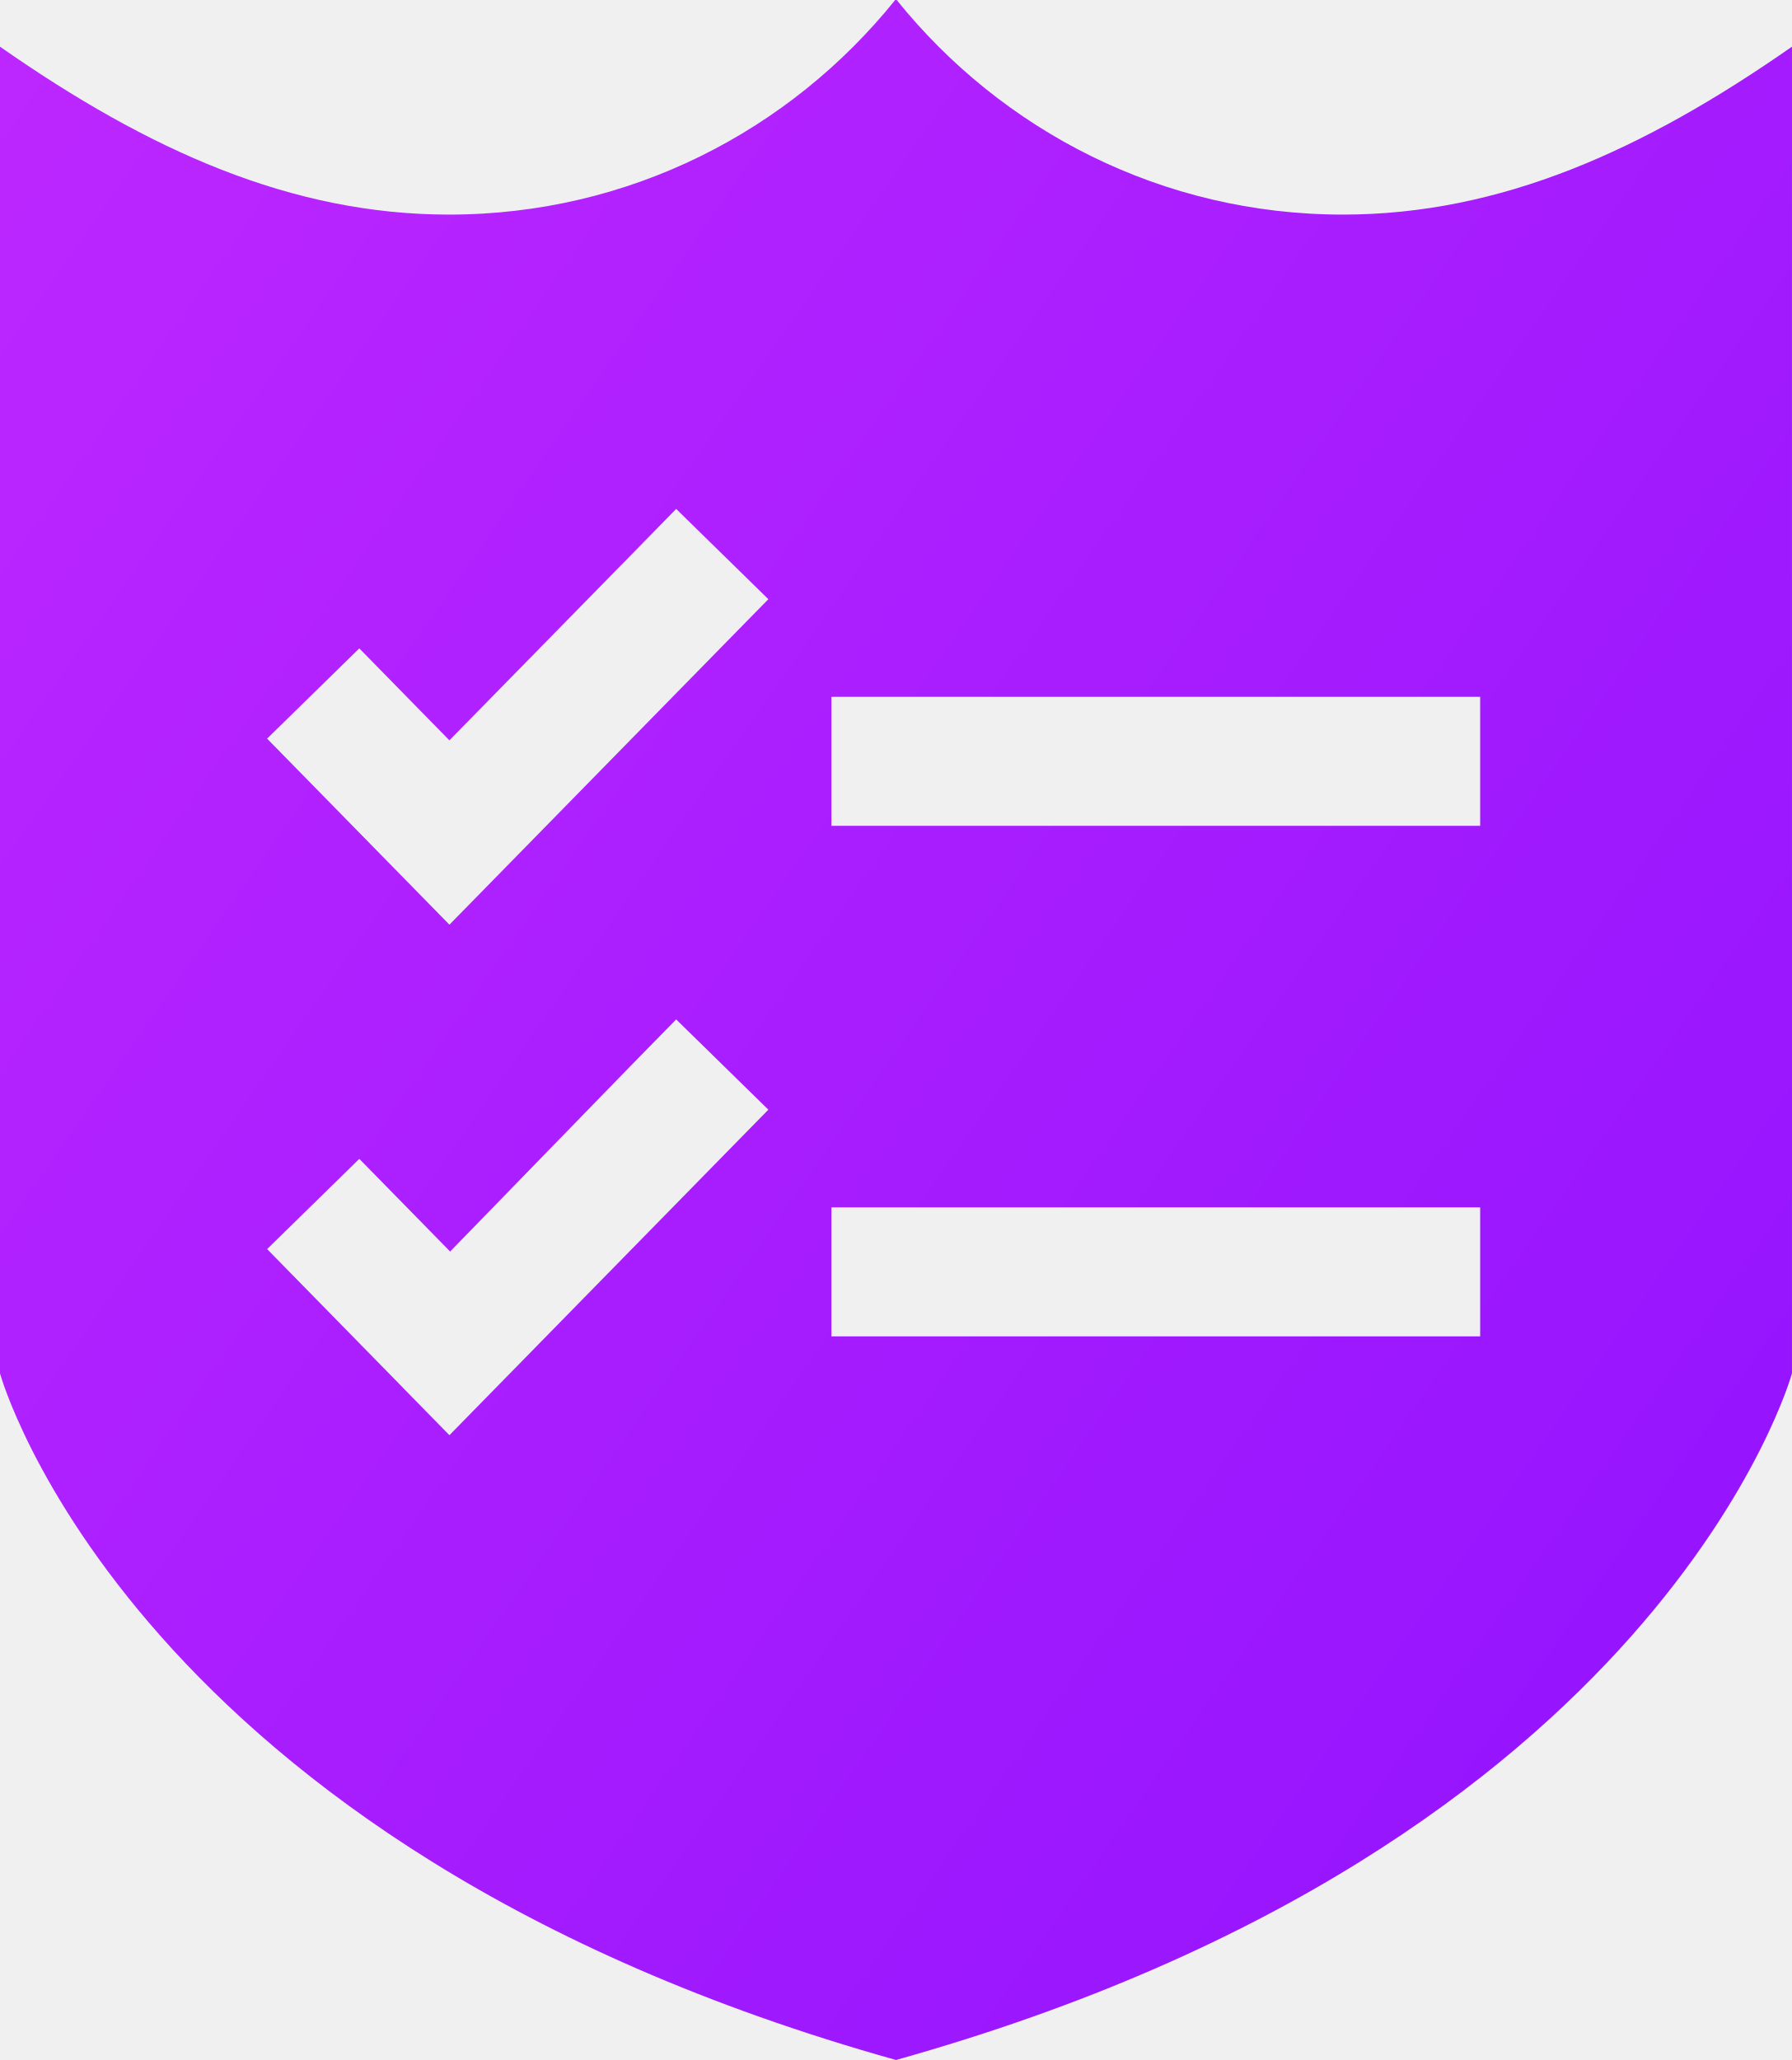
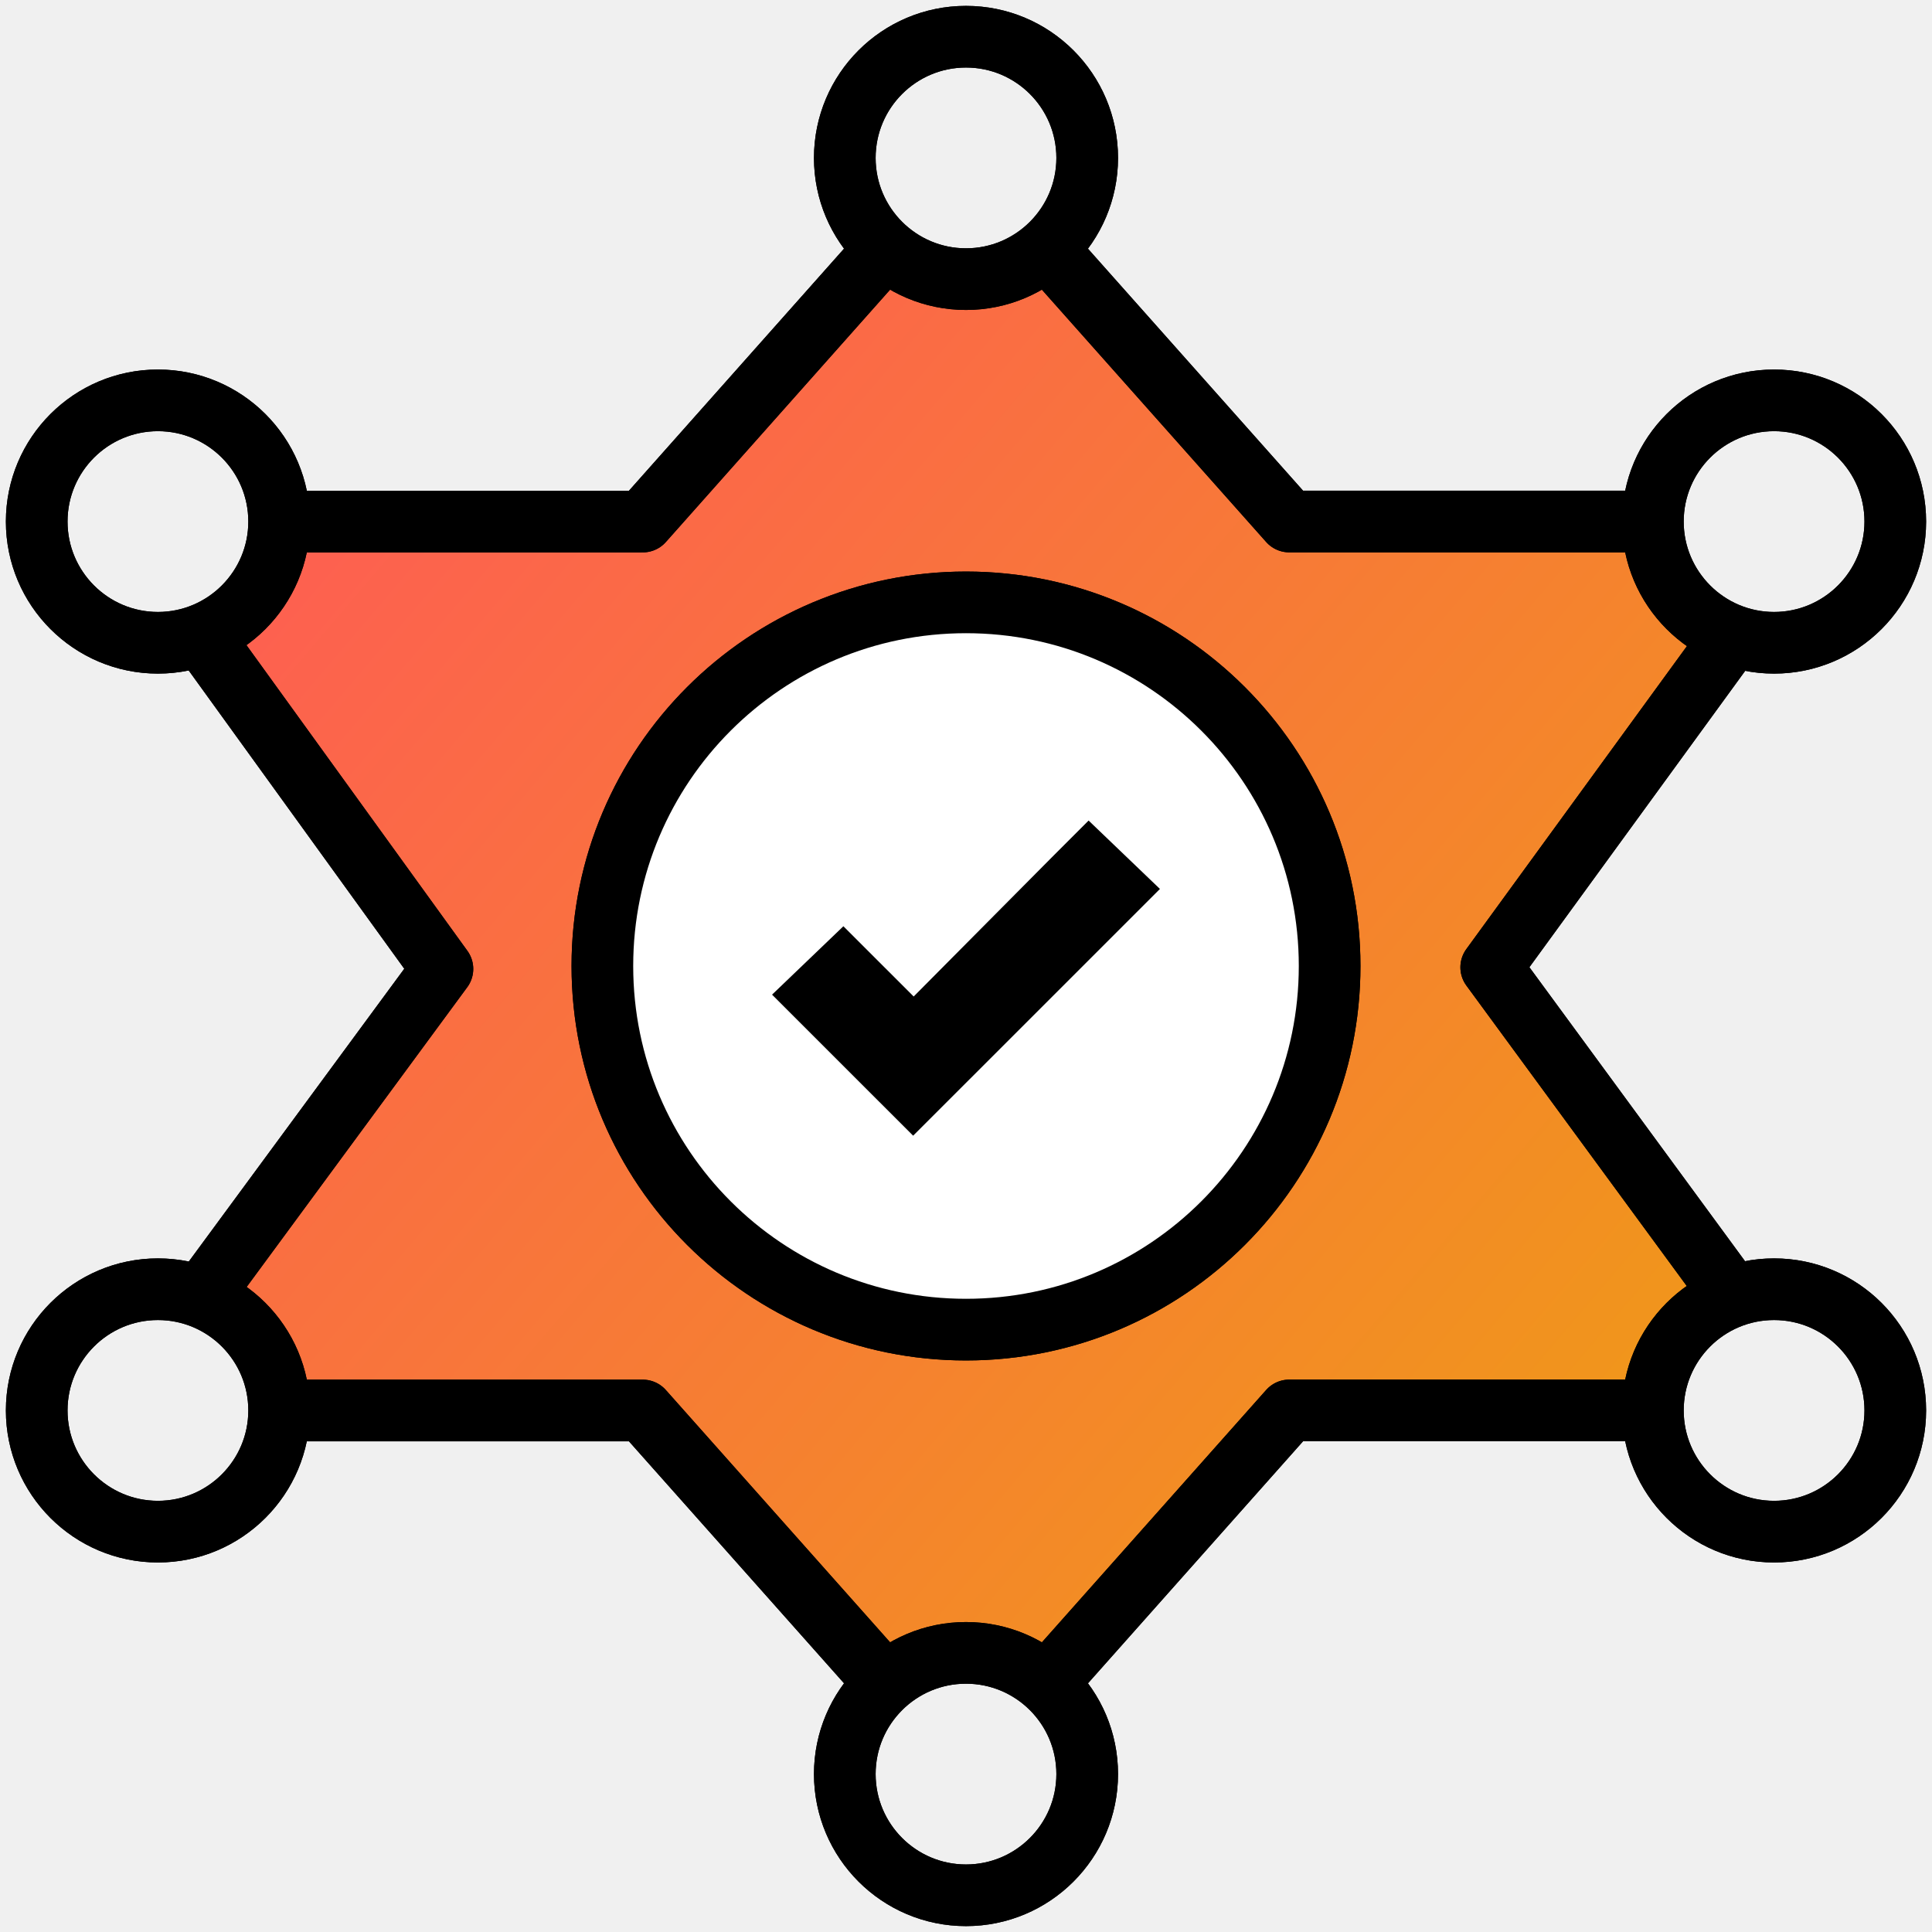
- <svg xmlns="http://www.w3.org/2000/svg" width="87" height="100">
+ <svg xmlns="http://www.w3.org/2000/svg" width="94px" height="94px" viewBox="0 0 94 94" version="1.1">
  <defs>
-     <linearGradient id="a" x1="-24.008%" y1="0%" y2="100%">
-       <stop stop-color="#C32AFF" offset="0%" />
-       <stop stop-color="#9012FE" offset="100%" />
+     <linearGradient x1="-7.849%" y1="13.011%" x2="89.422%" y2="91.188%" id="linearGradient-1">
+       <stop stop-color="#FF5858" offset="0%" />
+       <stop stop-color="#F09819" offset="100%" />
    </linearGradient>
  </defs>
-   <path fill="url(#a)" fill-rule="evenodd" d="M315.193 159.417c-8.748 0-16.547-4.065-21.659-10.417h-.074c-5.111 6.352-12.911 10.417-21.659 10.417-7.652 0-14.59-3.113-21.802-8.152v64.404s6.308 22.913 43.5 33.33c37.193-10.417 43.5-33.33 43.5-33.33v-64.404c-7.217 5.039-14.151 8.152-21.807 8.152zm-45.612 32.187l2.238 2.283 2.238-2.283 11.054-11.281 2.192-2.236-4.475-4.381-2.192 2.237-8.818 8.996-2.183-2.228-2.192-2.236-4.475 4.381 2.192 2.236 4.422 4.512zm0 24.782l2.238 2.283 2.238-2.284 11.054-11.281 2.192-2.236-4.475-4.381-2.192 2.236-8.783 9.031-2.217-2.263-2.192-2.236-4.475 4.381 2.192 2.236 4.422 4.513zm49.148-27.297h3.132v-6.261h-31.496v6.261h28.364zm0 24.783h3.132v-6.261h-31.496v6.261h28.364z" transform="translate(-250 -149)" />
+   <g id="Page-1" stroke="none" stroke-width="1" fill="none" fill-rule="evenodd">
+     <g id="devops-security-checklist" transform="translate(-239, -97)">
+       <g id="DOSC-logo" transform="translate(240, 98)">
+         <g id="Group-988">
+           <polygon id="Path-2" fill="url(#linearGradient-1)" points="13.01 23.762 30.087 24.591 41.985 11.106 47.052 13.223 50.875 11.176 61.951 24.281 79.87 24.468 80.233 27.916 83.203 30.445 72.65 46.147 83.488 62.218 80.521 64.113 79.231 68.144 62.754 67.7 51.685 79.337 46.759 79.5 42.619 80.7 30.212 68.083 13.156 68.031 11.763 64.487 9.524 62.266 20.973 45.852 9.877 29.768 12.441 26.735" />
+           <polyline id="Stroke-2574" stroke="#000000" stroke-width="3" stroke-linejoin="round" points="8.845 62.014 20.526 46.142 8.444 29.425" />
+           <polyline id="Stroke-2575" stroke="#000000" stroke-width="3" stroke-linejoin="round" points="41.723 80.506 30.274 67.626 12.495 67.626" />
+           <polyline id="Stroke-2576" stroke="#000000" stroke-width="3" stroke-linejoin="round" points="79.745 67.624 61.726 67.624 50.014 80.803" />
+           <polyline id="Stroke-2577" stroke="#000000" stroke-width="3" stroke-linejoin="round" points="83.416 29.771 71.554 46.063 83.274 62.041" />
+           <polyline id="Stroke-2578" stroke="#000000" stroke-width="3" stroke-linejoin="round" points="50.277 11.494 61.726 24.374 79.501 24.374" />
+           <polyline id="Stroke-2579" stroke="#000000" stroke-width="3" stroke-linejoin="round" points="12.501 24.376 30.275 24.376 41.992 11.189" />
+           <path d="M12.581,24.376 C12.581,27.631 9.939,30.274 6.684,30.274 C3.428,30.274 0.786,27.631 0.786,24.376 C0.786,21.117 3.428,18.479 6.684,18.479 C9.939,18.479 12.581,21.117 12.581,24.376 L12.581,24.376 Z" id="Stroke-2580" stroke="#000000" stroke-width="3" stroke-linejoin="round" />
+           <path d="M51.897,6.684 C51.897,9.939 49.255,12.581 46,12.581 C42.745,12.581 40.103,9.939 40.103,6.684 C40.103,3.424 42.745,0.786 46,0.786 C49.255,0.786 51.897,3.424 51.897,6.684 L51.897,6.684 Z" id="Stroke-2581" stroke="#000000" stroke-width="3" stroke-linejoin="round" />
+           <path d="M51.897,85.316 C51.897,88.572 49.255,91.214 46,91.214 C42.745,91.214 40.103,88.572 40.103,85.316 C40.103,82.057 42.745,79.419 46,79.419 C49.255,79.419 51.897,82.057 51.897,85.316 L51.897,85.316 Z" id="Stroke-2582" stroke="#000000" stroke-width="3" stroke-linejoin="round" />
+           <path d="M91.214,24.376 C91.214,27.631 88.572,30.274 85.316,30.274 C82.061,30.274 79.419,27.631 79.419,24.376 C79.419,21.117 82.061,18.479 85.316,18.479 C88.572,18.479 91.214,21.117 91.214,24.376 L91.214,24.376 Z" id="Stroke-2583" stroke="#000000" stroke-width="3" stroke-linejoin="round" />
+           <path d="M12.581,67.624 C12.581,70.879 9.939,73.521 6.684,73.521 C3.428,73.521 0.786,70.879 0.786,67.624 C0.786,64.365 3.428,61.726 6.684,61.726 C9.939,61.726 12.581,64.365 12.581,67.624 L12.581,67.624 Z" id="Stroke-2584" stroke="#000000" stroke-width="3" stroke-linejoin="round" />
+           <path d="M91.214,67.624 C91.214,70.879 88.572,73.521 85.316,73.521 C82.061,73.521 79.419,70.879 79.419,67.624 C79.419,64.365 82.061,61.726 85.316,61.726 C88.572,61.726 91.214,64.365 91.214,67.624 L91.214,67.624 Z" id="Stroke-2585" stroke="#000000" stroke-width="3" stroke-linejoin="round" />
+           <path d="M63.692,46 C63.692,55.77 55.77,63.692 46,63.692 C36.23,63.692 28.308,55.77 28.308,46 C28.308,36.23 36.23,28.308 46,28.308 C55.77,28.308 63.692,36.23 63.692,46 L63.692,46 Z" id="Stroke-2586" stroke="#000000" stroke-width="3" stroke-linejoin="round" />
+           <polyline id="Stroke-5984" stroke="#000000" stroke-width="3" stroke-linejoin="round" points="8.845 62.014 20.526 46.142 8.444 29.425" />
+           <polyline id="Stroke-5985" stroke="#000000" stroke-width="3" stroke-linejoin="round" points="41.723 80.506 30.274 67.626 12.495 67.626" />
+           <polyline id="Stroke-5986" stroke="#000000" stroke-width="3" stroke-linejoin="round" points="79.745 67.624 61.726 67.624 50.014 80.803" />
+           <polyline id="Stroke-5987" stroke="#000000" stroke-width="3" stroke-linejoin="round" points="83.416 29.771 71.554 46.063 83.274 62.041" />
+           <polyline id="Stroke-5988" stroke="#000000" stroke-width="3" stroke-linejoin="round" points="50.277 11.494 61.726 24.374 79.501 24.374" />
+           <polyline id="Stroke-5989" stroke="#000000" stroke-width="3" stroke-linejoin="round" points="12.501 24.376 30.275 24.376 41.992 11.189" />
+           <path d="M12.581,24.376 C12.581,27.631 9.939,30.274 6.684,30.274 C3.428,30.274 0.786,27.631 0.786,24.376 C0.786,21.117 3.428,18.479 6.684,18.479 C9.939,18.479 12.581,21.117 12.581,24.376 L12.581,24.376 Z" id="Stroke-5990" stroke="#000000" stroke-width="3" stroke-linejoin="round" />
+           <path d="M51.897,6.684 C51.897,9.939 49.255,12.581 46,12.581 C42.745,12.581 40.103,9.939 40.103,6.684 C40.103,3.424 42.745,0.786 46,0.786 C49.255,0.786 51.897,3.424 51.897,6.684 L51.897,6.684 Z" id="Stroke-5991" stroke="#000000" stroke-width="3" stroke-linejoin="round" />
+           <path d="M51.897,85.316 C51.897,88.572 49.255,91.214 46,91.214 C42.745,91.214 40.103,88.572 40.103,85.316 C40.103,82.057 42.745,79.419 46,79.419 C49.255,79.419 51.897,82.057 51.897,85.316 L51.897,85.316 Z" id="Stroke-5992" stroke="#000000" stroke-width="3" stroke-linejoin="round" />
+           <path d="M91.214,24.376 C91.214,27.631 88.572,30.274 85.316,30.274 C82.061,30.274 79.419,27.631 79.419,24.376 C79.419,21.117 82.061,18.479 85.316,18.479 C88.572,18.479 91.214,21.117 91.214,24.376 L91.214,24.376 Z" id="Stroke-5993" stroke="#000000" stroke-width="3" stroke-linejoin="round" />
+           <path d="M12.581,67.624 C12.581,70.879 9.939,73.521 6.684,73.521 C3.428,73.521 0.786,70.879 0.786,67.624 C0.786,64.365 3.428,61.726 6.684,61.726 C9.939,61.726 12.581,64.365 12.581,67.624 L12.581,67.624 Z" id="Stroke-5994" stroke="#000000" stroke-width="3" stroke-linejoin="round" />
+           <path d="M91.214,67.624 C91.214,70.879 88.572,73.521 85.316,73.521 C82.061,73.521 79.419,70.879 79.419,67.624 C79.419,64.365 82.061,61.726 85.316,61.726 C88.572,61.726 91.214,64.365 91.214,67.624 L91.214,67.624 Z" id="Stroke-5995" stroke="#000000" stroke-width="3" stroke-linejoin="round" />
+           <path d="M63.692,46 C63.692,55.77 55.77,63.692 46,63.692 C36.23,63.692 28.308,55.77 28.308,46 C28.308,36.23 36.23,28.308 46,28.308 C55.77,28.308 63.692,36.23 63.692,46 L63.692,46 Z" id="Stroke-5996" stroke="#000000" stroke-width="3" fill="#FFFFFF" stroke-linejoin="round" />
+         </g>
+         <polygon id="Stroke-3583" fill="#000000" points="41.693 52.522 43.428 54.256 45.163 52.522 53.736 43.951 55.436 42.251 51.965 38.923 50.266 40.622 43.454 47.484 41.734 45.765 40.035 44.066 36.564 47.394 38.264 49.093" />
+       </g>
+     </g>
+   </g>
</svg>
